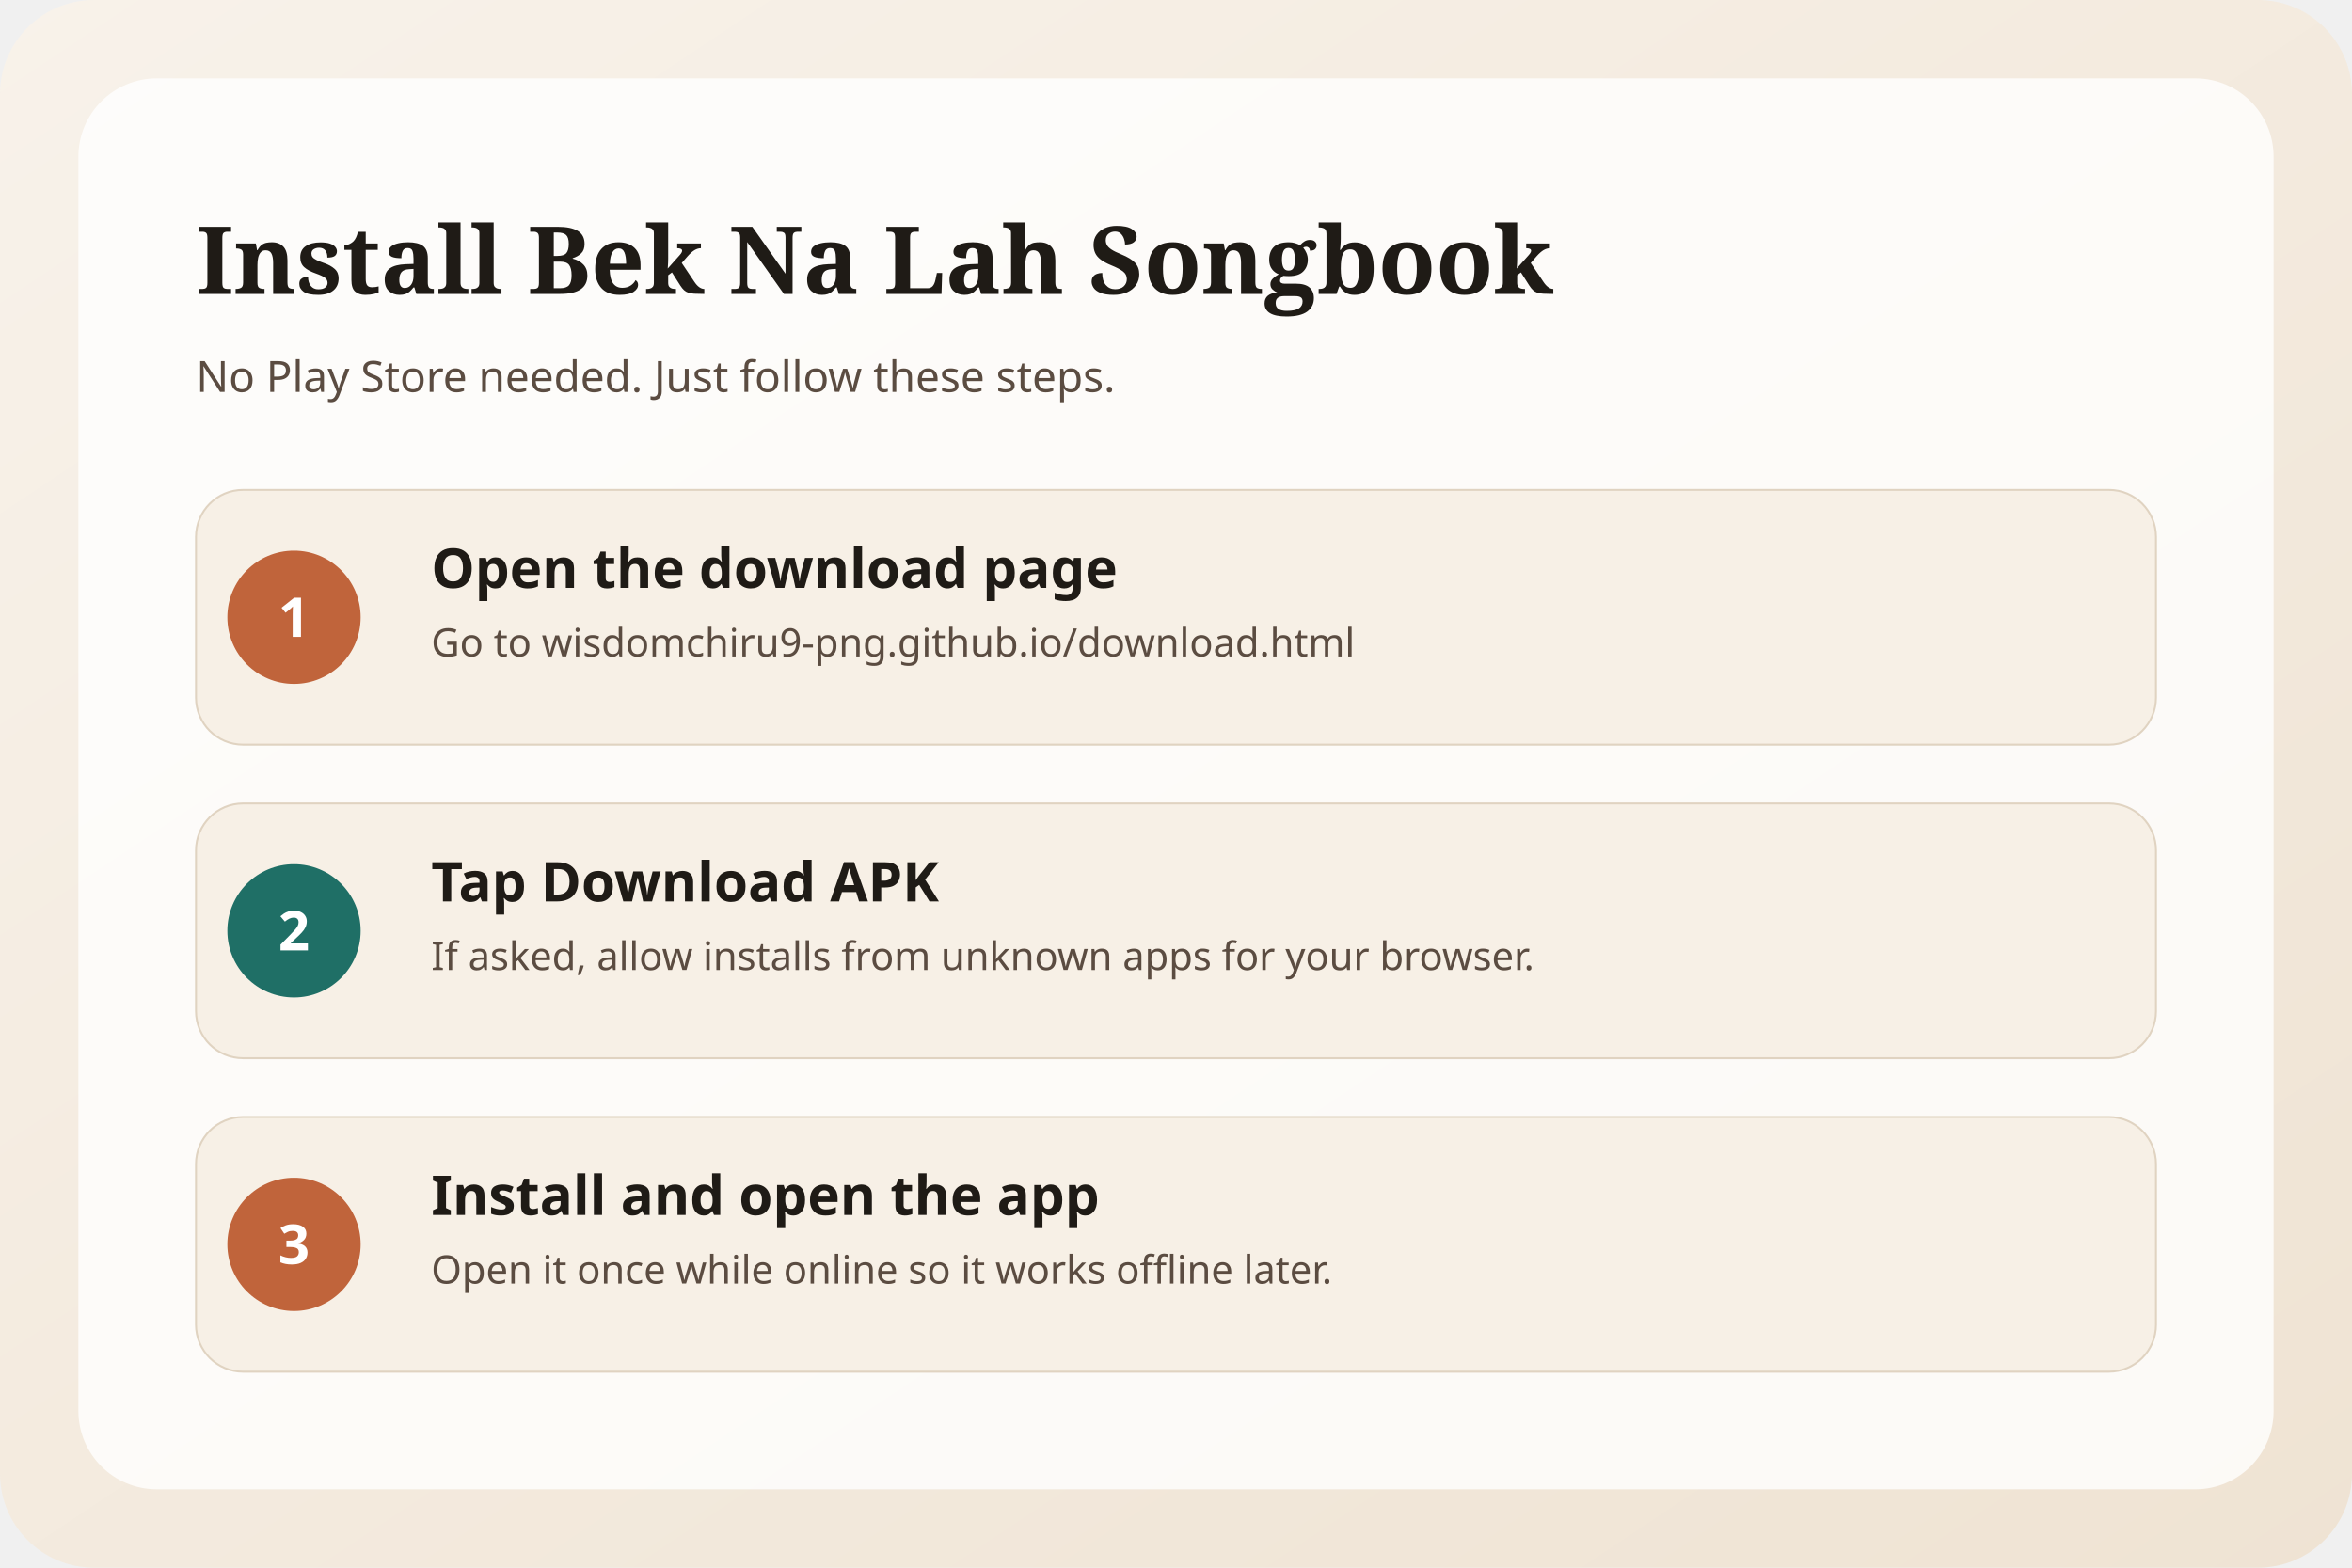
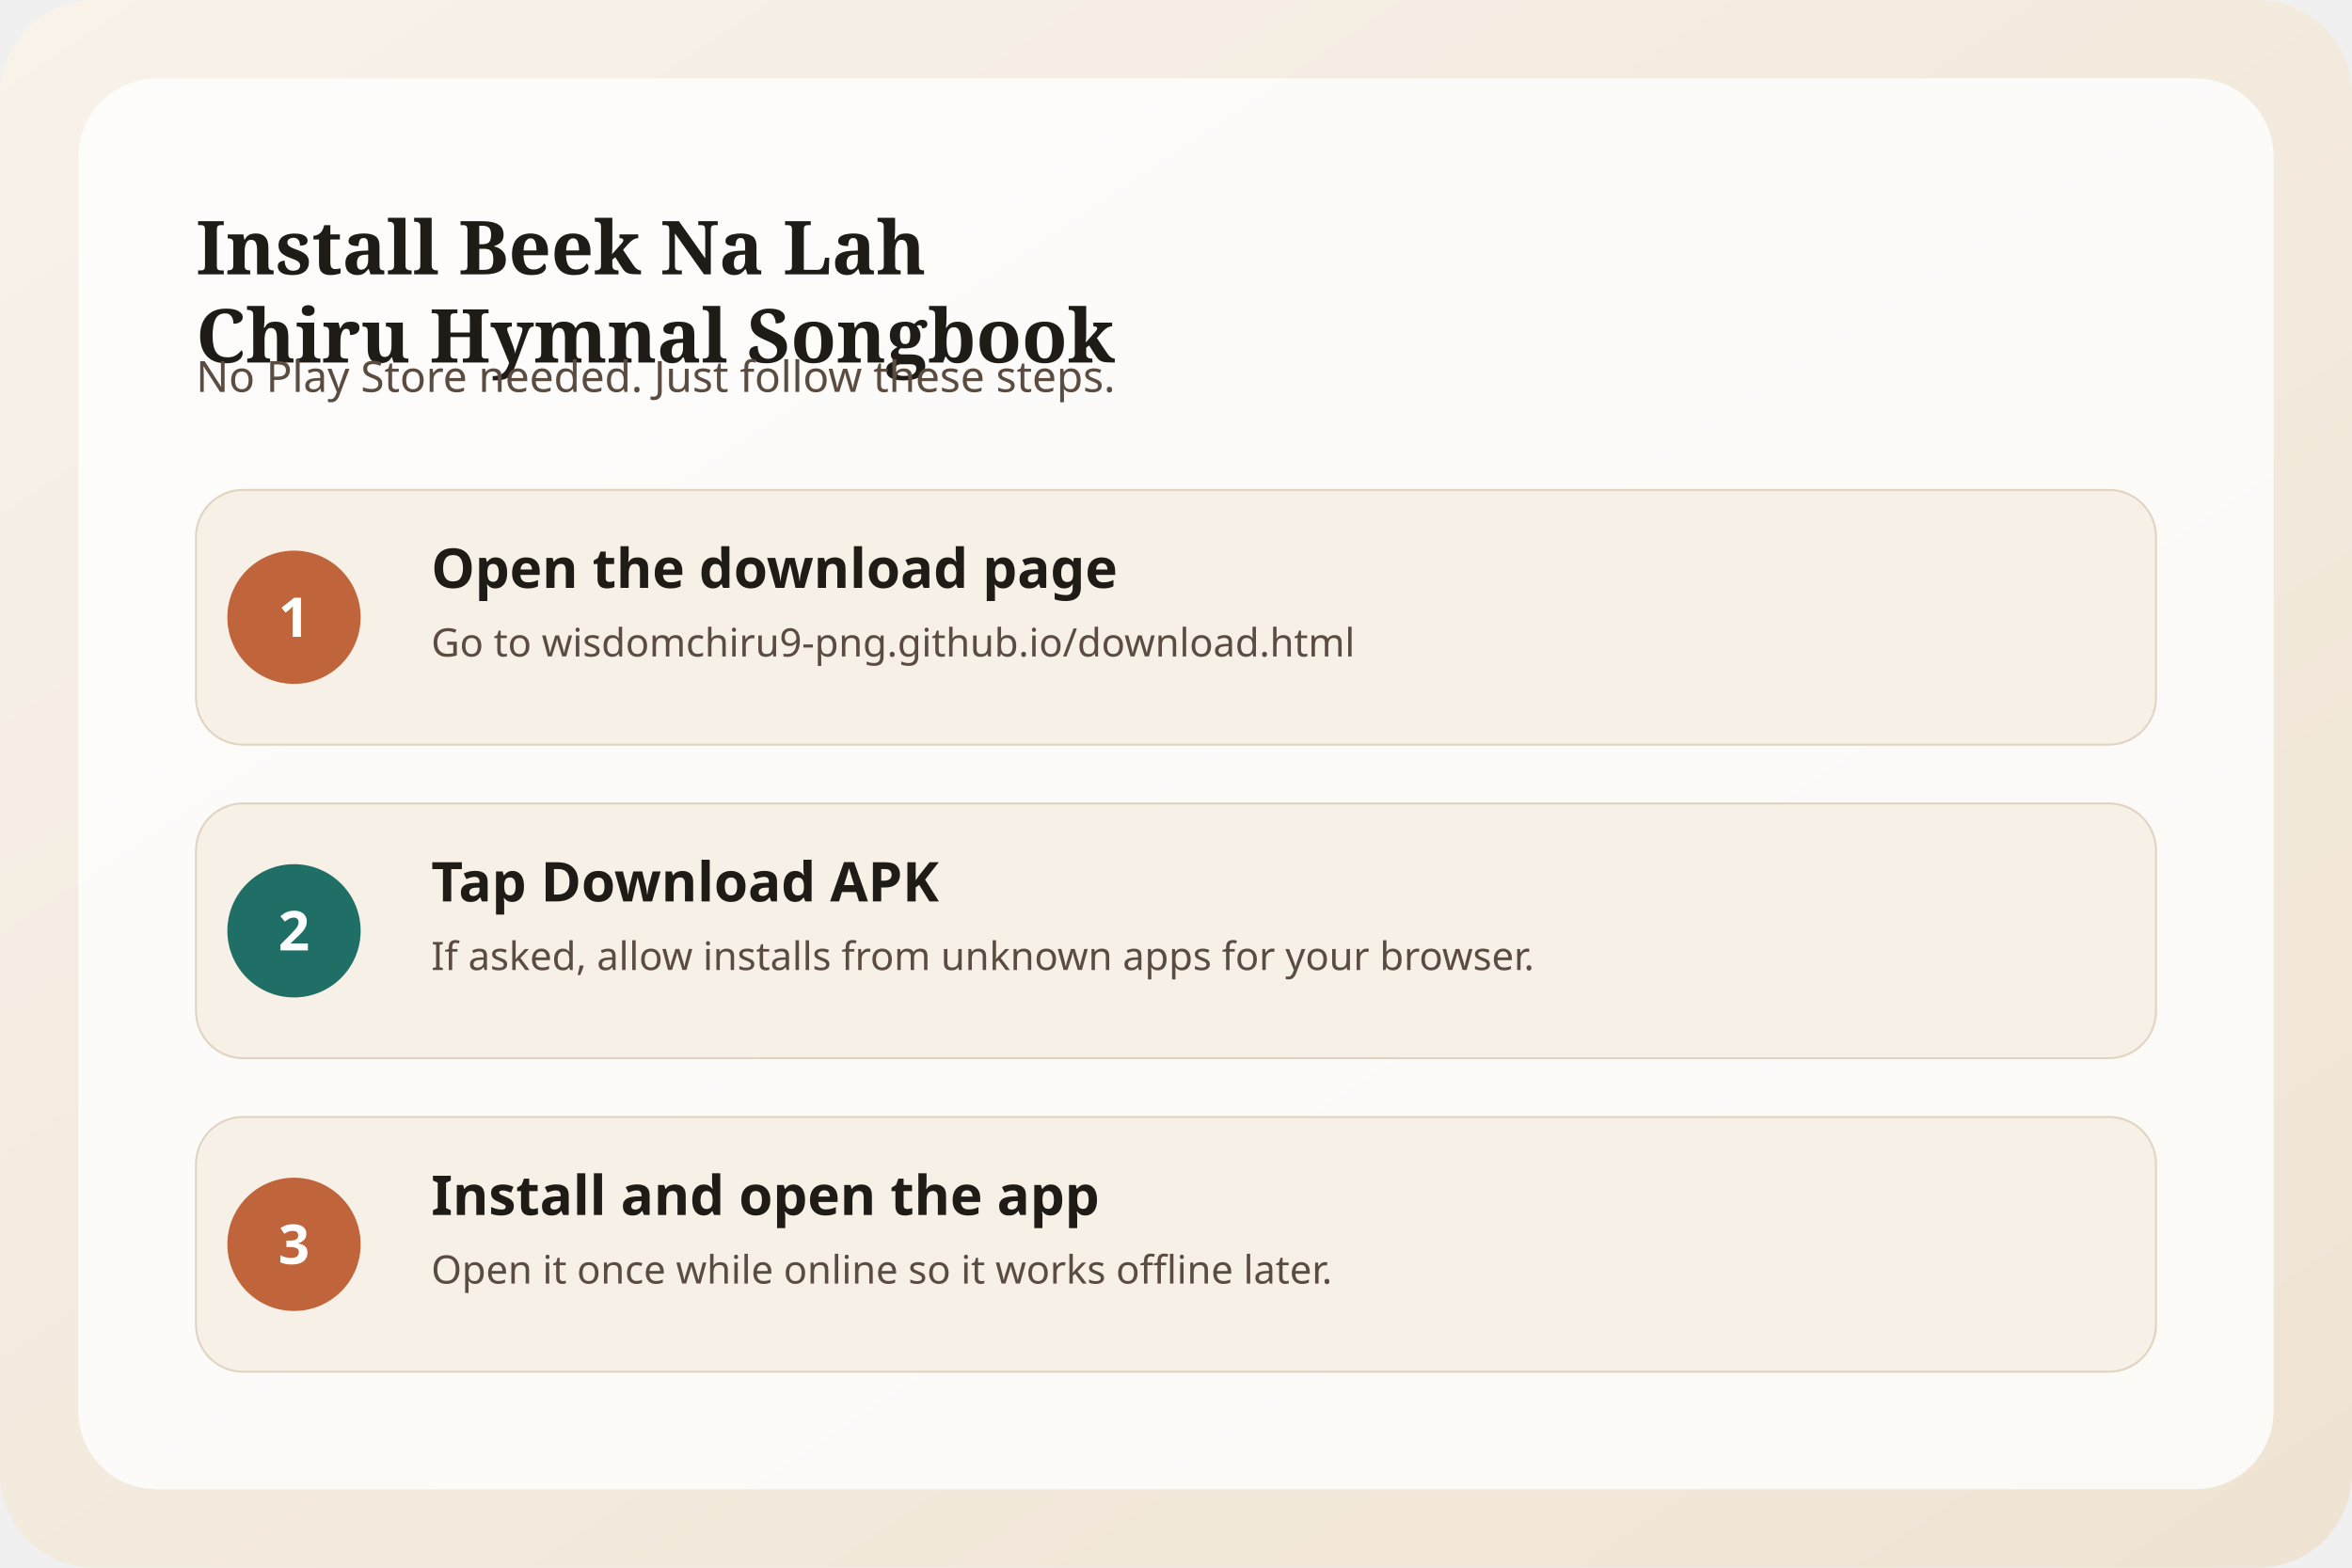
<svg xmlns="http://www.w3.org/2000/svg" width="1200" height="800" viewBox="0 0 1200 800">
  <defs>
    <linearGradient id="bg" x1="0" y1="0" x2="1" y2="1">
      <stop offset="0%" stop-color="#f8f2ea" />
      <stop offset="100%" stop-color="#efe3d3" />
    </linearGradient>
  </defs>
  <rect width="1200" height="800" rx="48" fill="url(#bg)" />
  <rect x="40" y="40" width="1120" height="720" rx="40" fill="#ffffff" opacity="0.8" />
-   <text x="100" y="150" font-size="48" font-family="Georgia, serif" fill="#1f1b16" font-weight="700">Install Bek Na Lah Songbook</text>
+   <text x="100" y="140" font-size="38" font-family="Georgia, serif" fill="#1f1b16" font-weight="700">Install Beek Na Lah</text>
+   <text x="100" y="185" font-size="38" font-family="Georgia, serif" fill="#1f1b16" font-weight="700">Chiru Hymnal Songbook</text>
  <text x="100" y="200" font-size="22" font-family="Trebuchet MS, sans-serif" fill="#5b4c41">No Play Store needed. Just follow these steps.</text>
  <g>
    <rect x="100" y="250" width="1000" height="130" rx="24" fill="#f7f0e6" stroke="#e0d3c1" />
    <circle cx="150" cy="315" r="34" fill="#c0643b" />
    <text x="150" y="325" text-anchor="middle" font-size="28" font-family="Trebuchet MS, sans-serif" fill="#ffffff" font-weight="700">1</text>
    <text x="220" y="300" font-size="28" font-family="Trebuchet MS, sans-serif" fill="#1f1b16" font-weight="700">Open the download page</text>
    <text x="220" y="335" font-size="20" font-family="Trebuchet MS, sans-serif" fill="#5b4c41">Go to wisdomchiru9-png.github.io/download.html</text>
  </g>
  <g>
    <rect x="100" y="410" width="1000" height="130" rx="24" fill="#f7f0e6" stroke="#e0d3c1" />
    <circle cx="150" cy="475" r="34" fill="#1f6f66" />
    <text x="150" y="485" text-anchor="middle" font-size="28" font-family="Trebuchet MS, sans-serif" fill="#ffffff" font-weight="700">2</text>
    <text x="220" y="460" font-size="28" font-family="Trebuchet MS, sans-serif" fill="#1f1b16" font-weight="700">Tap Download APK</text>
    <text x="220" y="495" font-size="20" font-family="Trebuchet MS, sans-serif" fill="#5b4c41">If asked, allow installs from unknown apps for your browser.</text>
  </g>
  <g>
    <rect x="100" y="570" width="1000" height="130" rx="24" fill="#f7f0e6" stroke="#e0d3c1" />
    <circle cx="150" cy="635" r="34" fill="#c0643b" />
    <text x="150" y="645" text-anchor="middle" font-size="28" font-family="Trebuchet MS, sans-serif" fill="#ffffff" font-weight="700">3</text>
    <text x="220" y="620" font-size="28" font-family="Trebuchet MS, sans-serif" fill="#1f1b16" font-weight="700">Install and open the app</text>
    <text x="220" y="655" font-size="20" font-family="Trebuchet MS, sans-serif" fill="#5b4c41">Open it once while online so it works offline later.</text>
  </g>
</svg>
